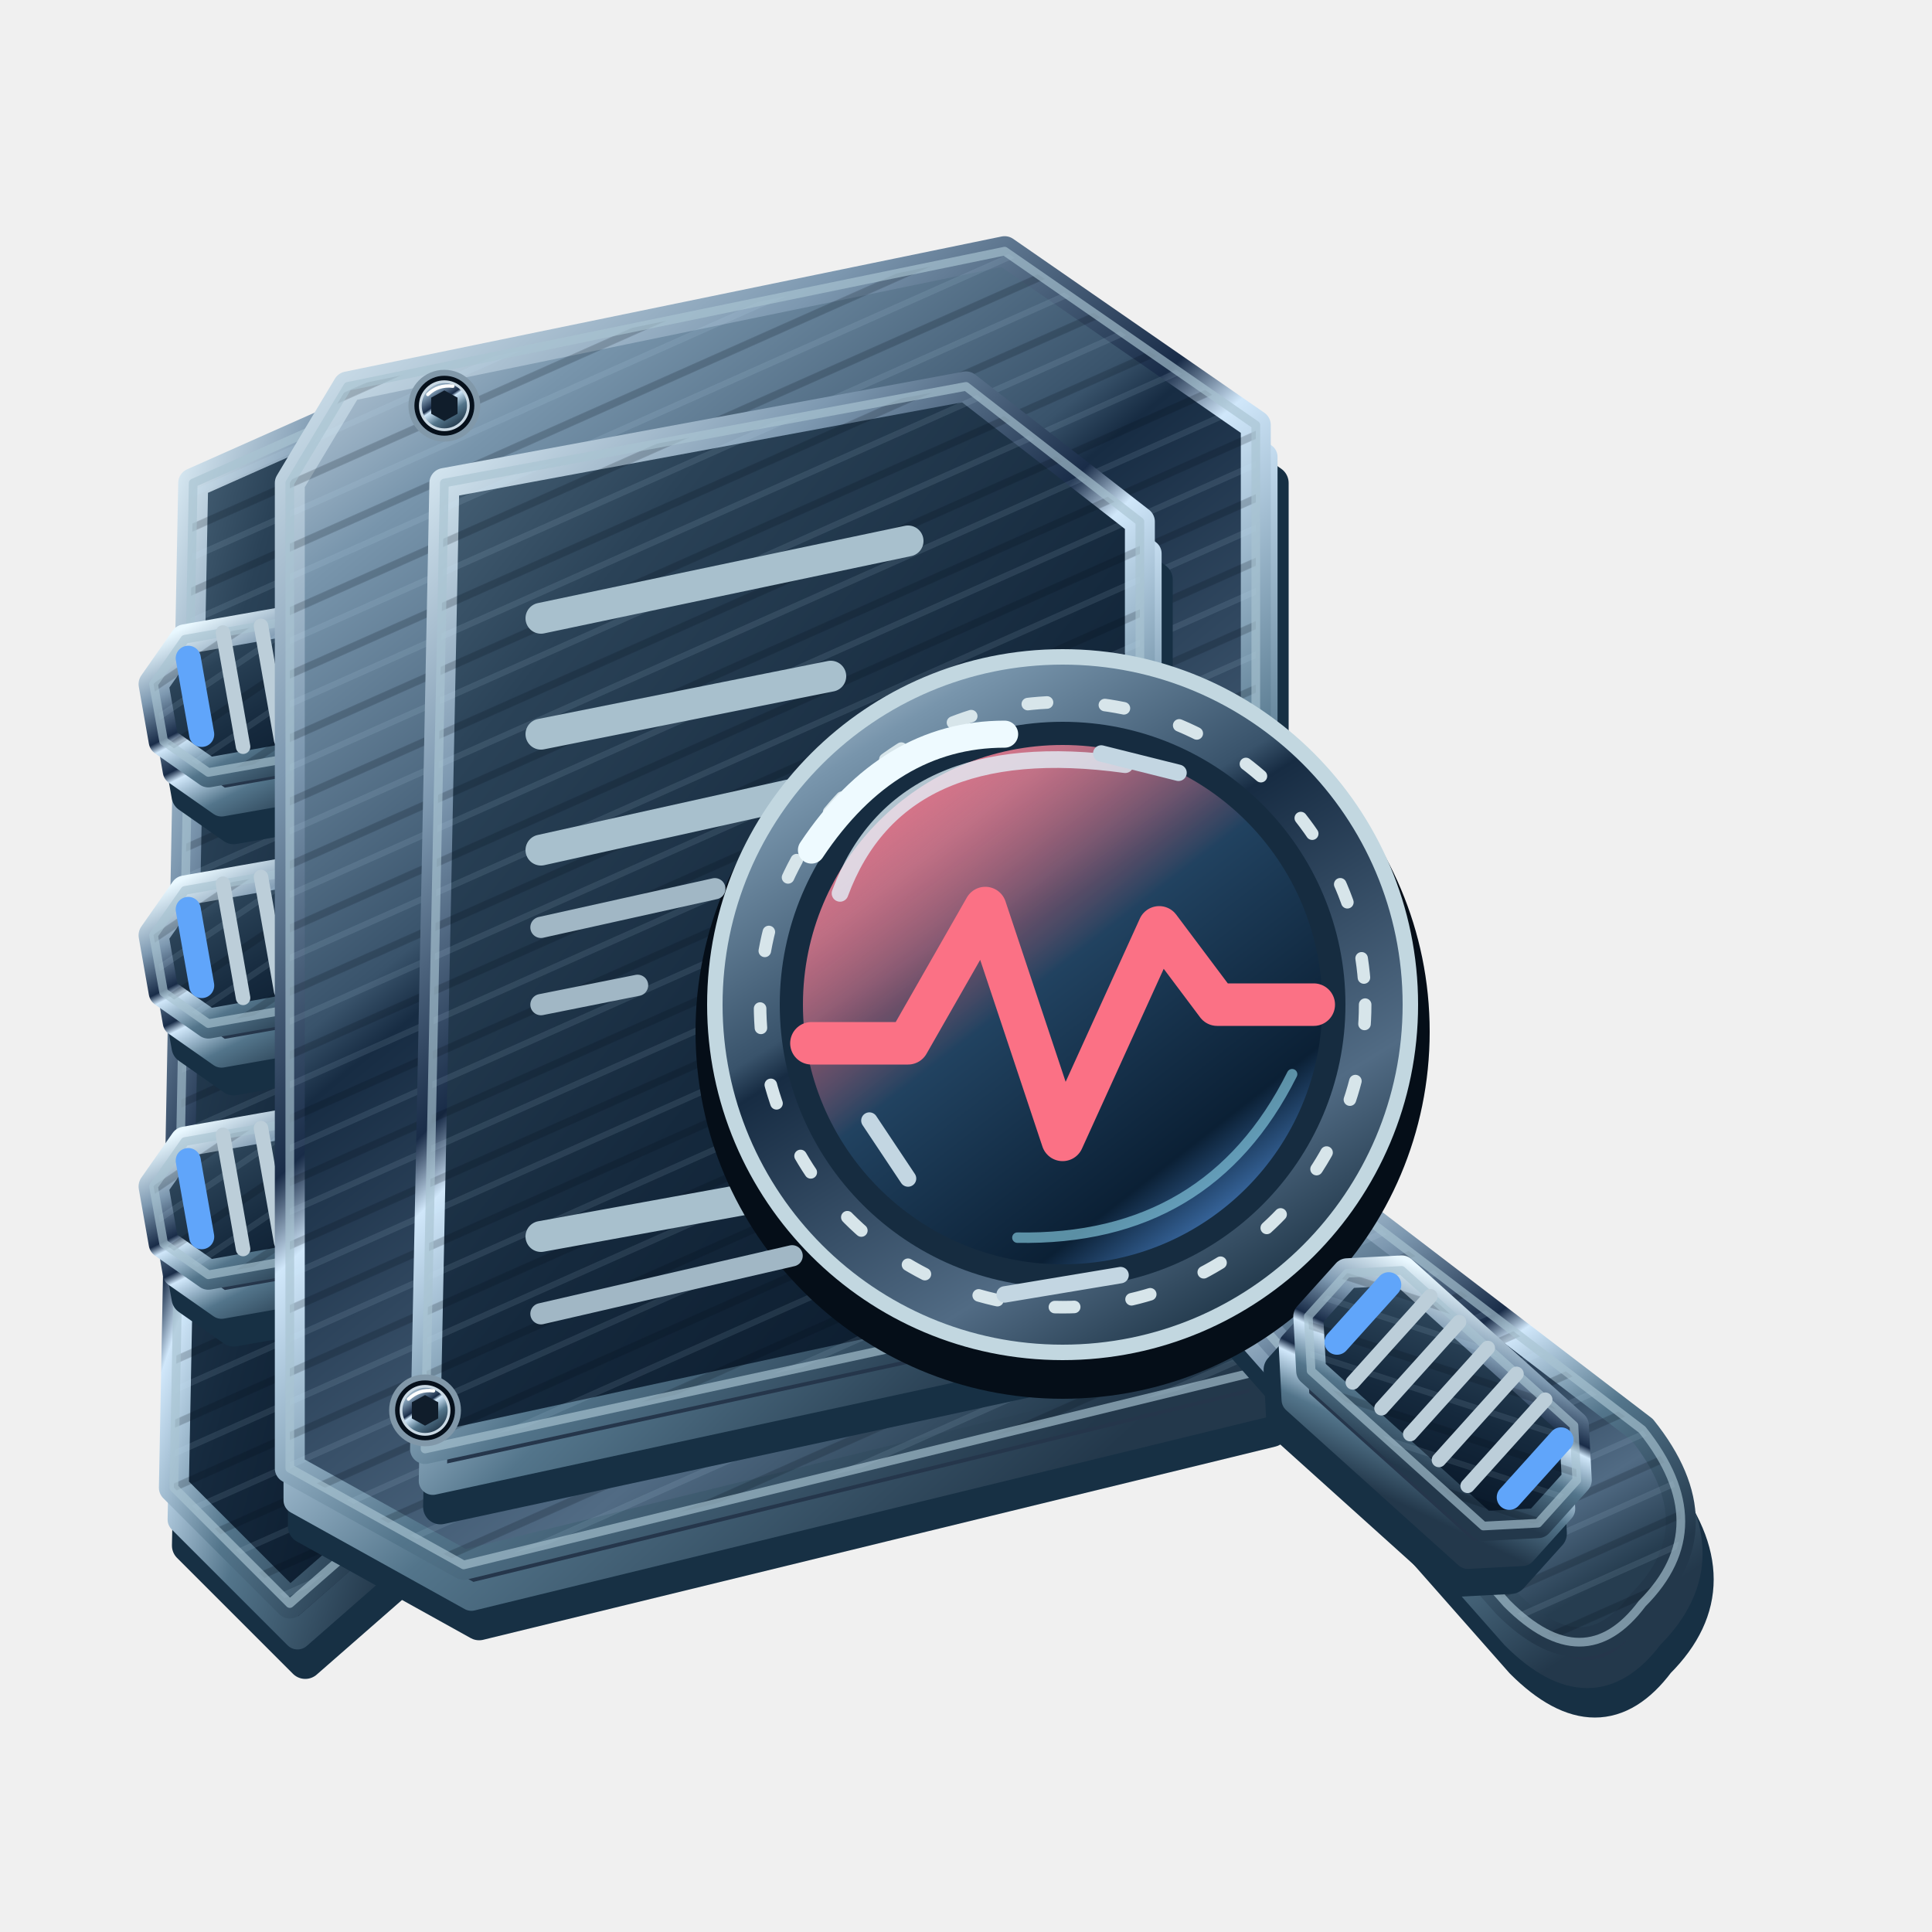
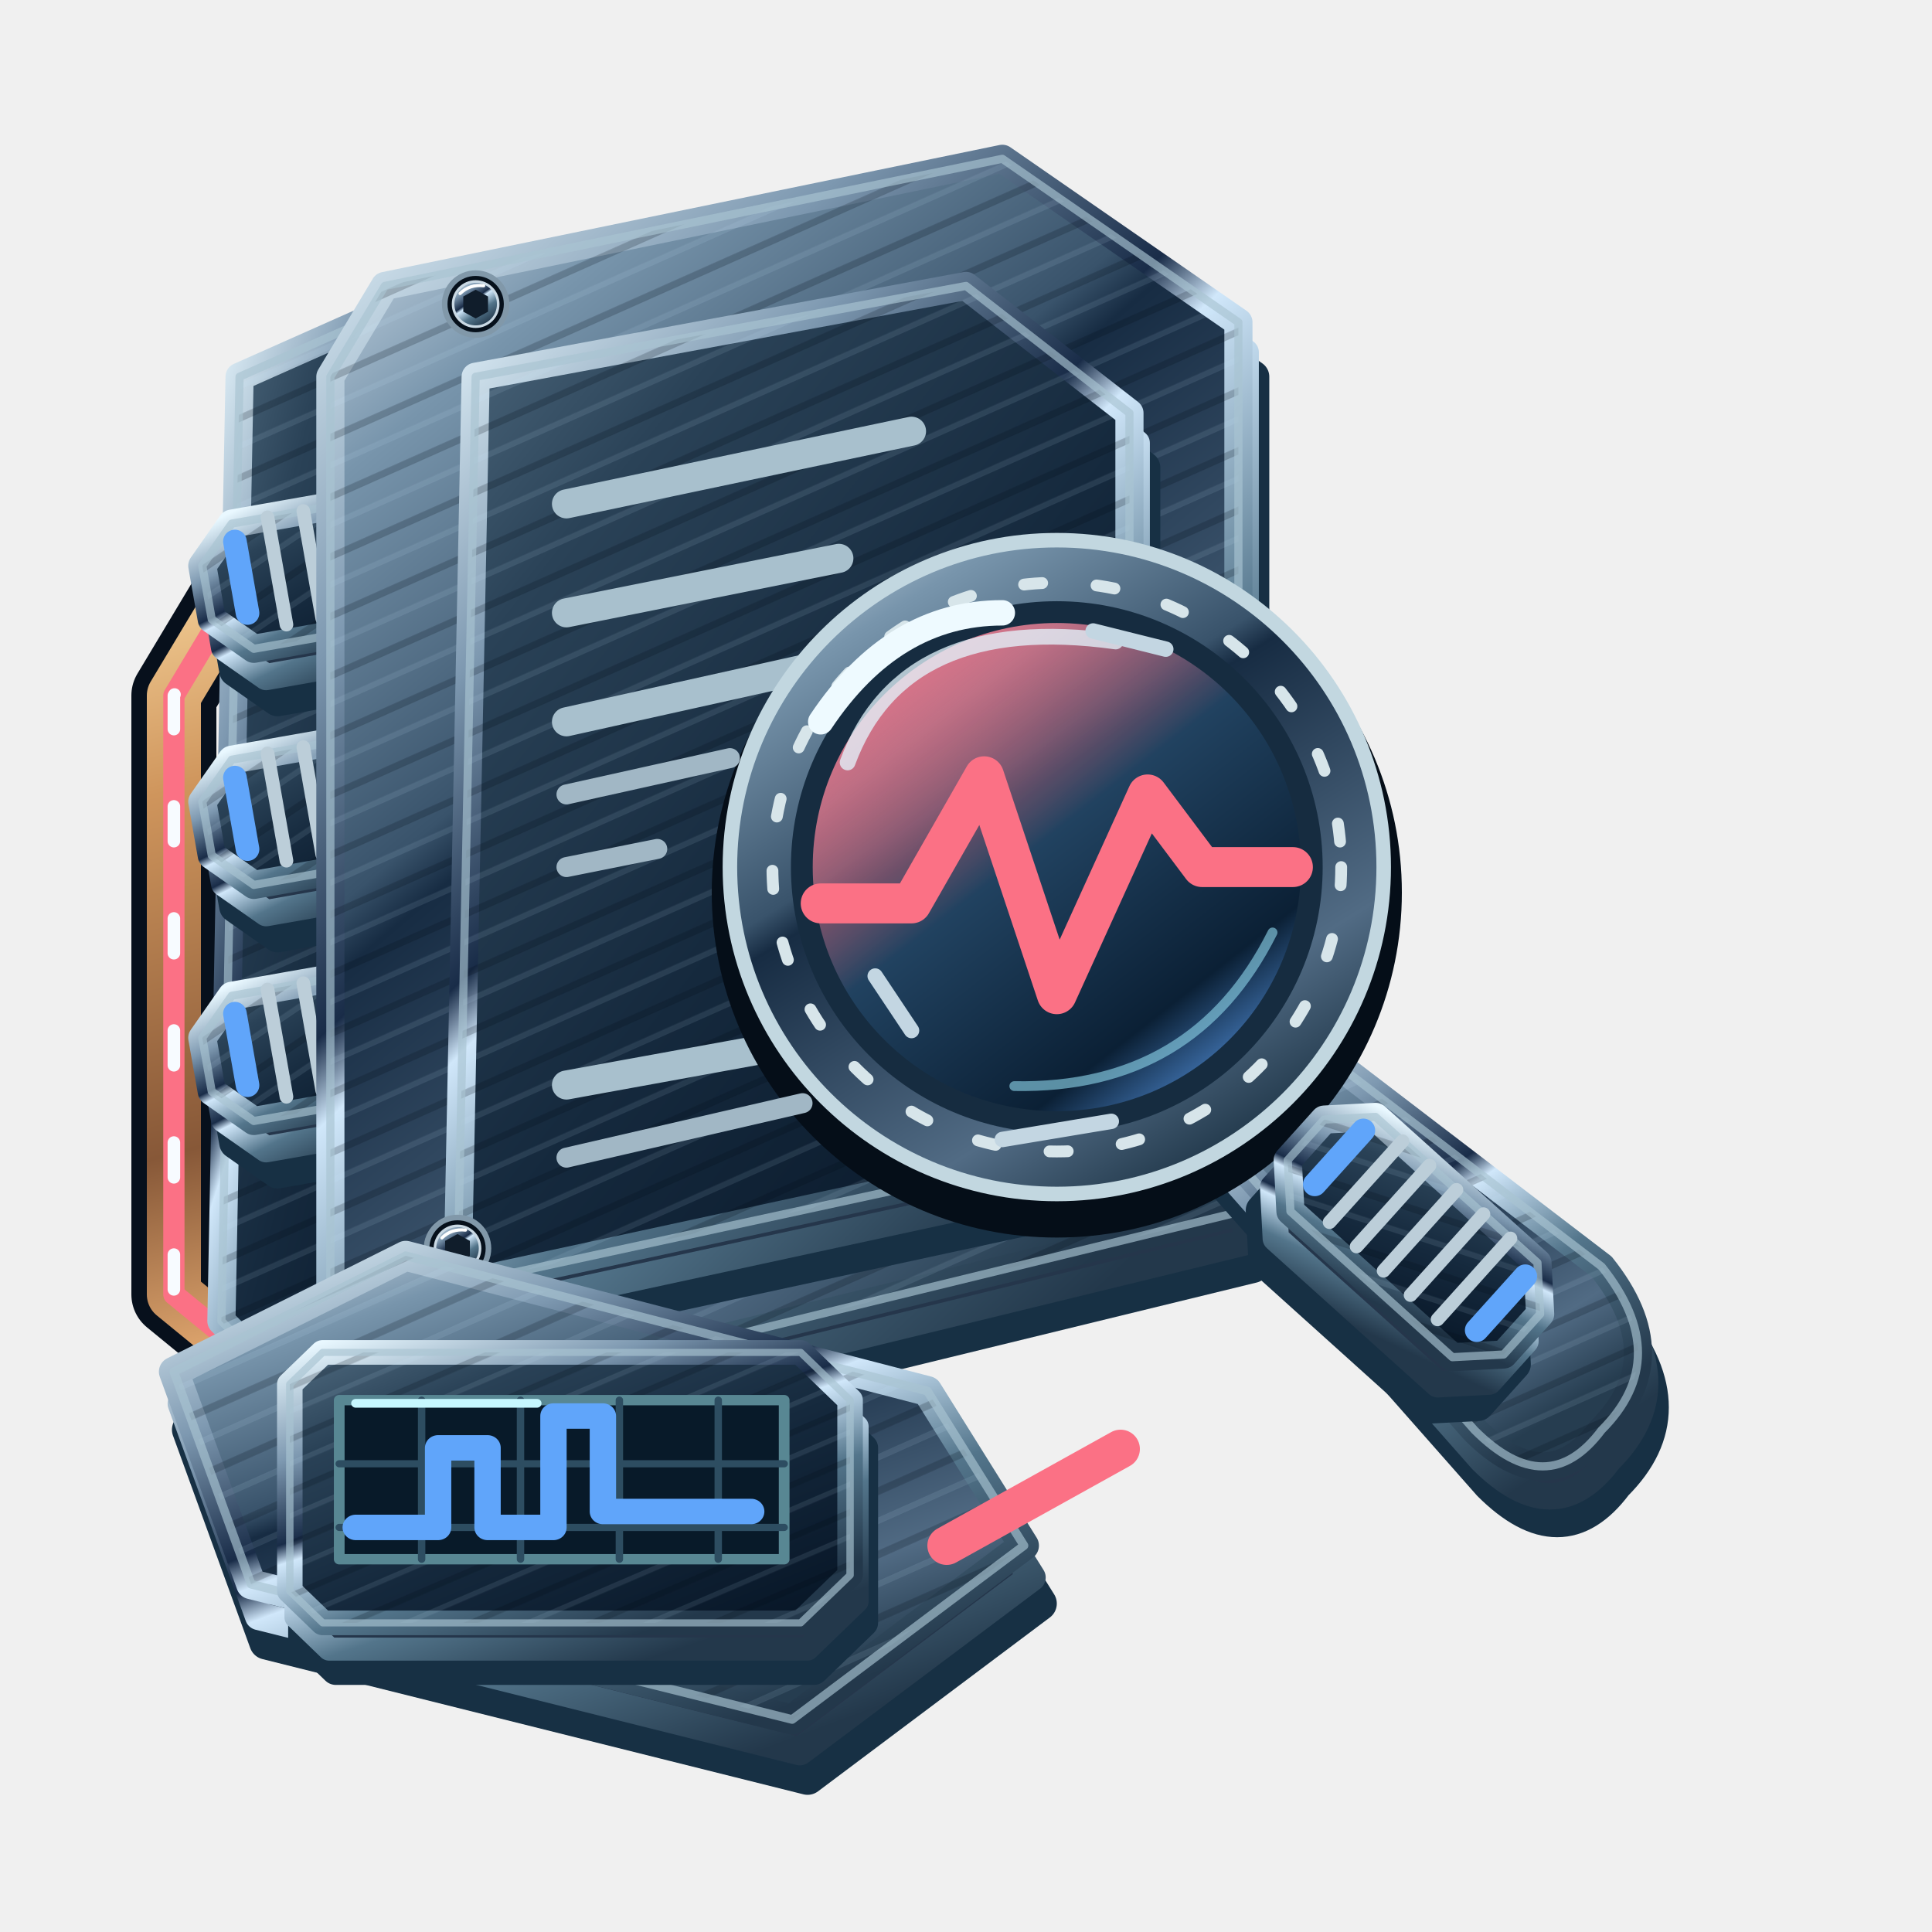
<svg xmlns="http://www.w3.org/2000/svg" width="200" height="200" viewBox="0 0 200 200" role="img" aria-label="Auditoría y diagnóstico" data-icon="audit" data-semantic="audit integrity diagnostic evidence" data-visual-style="titanio-optico" data-motion="static">
  <defs>
+     <linearGradient id="alice-audit-rotor" x2=".86" y2="1">
+       <stop stop-color="#edf8ff" />
+       <stop offset=".21" stop-color="#6f8a9d" />
+       <stop offset=".43" stop-color="#25374c" />
+       <stop offset=".48" stop-color="#aec6d1" />
+       <stop offset=".7" stop-color="#536d82" />
+       <stop offset="1" stop-color="#1d3043" />
+     </linearGradient>
+     <linearGradient id="alice-audit-contact" x2=".15" y2="1">
+       <stop stop-color="#ffe2aa" />
+       <stop offset=".26" stop-color="#cf955c" />
+       <stop offset=".59" stop-color="#875838" />
+       <stop offset=".81" stop-color="#eeb377" />
+       <stop offset="1" stop-color="#603e2e" />
+     </linearGradient>
    <pattern id="alice-audit-brushing" width="3" height="3" patternUnits="userSpaceOnUse" patternTransform="rotate(-24)">
      <path d="M0 .4h3" stroke="#d1e6fa" opacity=".10" stroke-width=".32" />
      <path d="M0 2h3" stroke="#020913" opacity=".20" stroke-width=".38" />
    </pattern>
    <linearGradient id="alice-audit-bevel" x1="0" y1="0" x2=".68" y2="1">
      <stop stop-color="#e9f8ff" />
      <stop offset=".27" stop-color="#7d98b0" />
      <stop offset=".48" stop-color="#192c48" />
      <stop offset=".53" stop-color="#d0e7fa" />
      <stop offset=".73" stop-color="#53758b" />
      <stop offset="1" stop-color="#23384b" />
    </linearGradient>
    <linearGradient id="alice-audit-metal" x1="0" y1="0" x2=".62" y2="1">
      <stop stop-color="#d9e5f0" />
      <stop offset=".19" stop-color="#7895ac" />
      <stop offset=".44" stop-color="#39536b" />
      <stop offset=".48" stop-color="#172c43" />
      <stop offset=".84" stop-color="#516b84" />
      <stop offset="1" stop-color="#263d50" />
    </linearGradient>
    <linearGradient id="alice-audit-dark-metal" x1="0" y1="0" x2=".85" y2="1">
      <stop stop-color="#506b80" />
      <stop offset=".23" stop-color="#2a4257" />
      <stop offset=".58" stop-color="#15293d" />
      <stop offset="1" stop-color="#081728" />
    </linearGradient>
    <linearGradient id="alice-audit-glass" x1=".06" y1="0" x2=".84" y2="1">
      <stop stop-color="#fb7185" />
      <stop offset=".23" stop-color="#fb7185" stop-opacity=".65" />
      <stop offset=".48" stop-color="#214260" />
      <stop offset=".8" stop-color="#0b2035" />
      <stop offset="1" stop-color="#60a5fa" />
    </linearGradient>
    <linearGradient id="alice-audit-enamel" x1="0" y1="0" x2=".7" y2="1">
      <stop stop-color="#eeffff" />
      <stop offset=".2" stop-color="#fb7185" />
      <stop offset=".7" stop-color="#fb7185" />
      <stop offset="1" stop-color="#60a5fa" />
    </linearGradient>
    <linearGradient id="alice-audit-screw-metal">
      <stop stop-color="#4a6277" />
      <stop offset=".43" stop-color="#d7e5eb" />
      <stop offset="1" stop-color="#42556b" />
    </linearGradient>
  </defs>
  <g transform="scale(2)" stroke-linecap="round" stroke-linejoin="round">
-     <g data-component="evidence-binding">
-       <path d="M10 25 19 21 23 26V76L15 83 9 77Z" transform="translate(.8 3)" fill="#0a1424" stroke="#173044" stroke-width="1.8" />
-       <path d="M10 25 19 21 23 26V76L15 83 9 77Z" transform="translate(.4 1.65)" fill="#25364b" stroke="url(#alice-audit-bevel)" stroke-width="1.45" />
-       <path d="M10 25 19 21 23 26V76L15 83 9 77Z" fill="url(#alice-audit-dark-metal)" stroke="url(#alice-audit-bevel)" stroke-width="1.55" />
-       <path d="M10 25 19 21 23 26V76L15 83 9 77Z" fill="url(#alice-audit-brushing)" stroke="#a8c3d1" stroke-opacity=".66" stroke-width=".45" />
-       <g transform="translate(16 35) rotate(-10)">
-         <path d="M-6-3h12l2 2v3l-2 2H-6l-2-2v-3Z" transform="translate(.8 3)" fill="#0a1424" stroke="#173044" stroke-width="1.8" />
-         <path d="M-6-3h12l2 2v3l-2 2H-6l-2-2v-3Z" transform="translate(.4 1.65)" fill="#25364b" stroke="url(#alice-audit-bevel)" stroke-width="1.45" />
-         <path d="M-6-3h12l2 2v3l-2 2H-6l-2-2v-3Z" fill="url(#alice-audit-dark-metal)" stroke="url(#alice-audit-bevel)" stroke-width="1.55" />
-         <path d="M-6-3h12l2 2v3l-2 2H-6l-2-2v-3Z" fill="url(#alice-audit-brushing)" stroke="#a8c3d1" stroke-opacity=".66" stroke-width=".45" />
-         <path d="M-4-3v6m2-6v6m2-6v6m2-6v6m2-6v6" fill="none" stroke="#bcced9" stroke-width="0.75" />
-         <path d="M-6-2v4m12-4v4" fill="none" stroke="#60a5fa" stroke-width="1.3" />
-       </g>
-       <g transform="translate(16 48) rotate(-10)">
-         <path d="M-6-3h12l2 2v3l-2 2H-6l-2-2v-3Z" transform="translate(.8 3)" fill="#0a1424" stroke="#173044" stroke-width="1.8" />
-         <path d="M-6-3h12l2 2v3l-2 2H-6l-2-2v-3Z" transform="translate(.4 1.65)" fill="#25364b" stroke="url(#alice-audit-bevel)" stroke-width="1.45" />
-         <path d="M-6-3h12l2 2v3l-2 2H-6l-2-2v-3Z" fill="url(#alice-audit-dark-metal)" stroke="url(#alice-audit-bevel)" stroke-width="1.55" />
-         <path d="M-6-3h12l2 2v3l-2 2H-6l-2-2v-3Z" fill="url(#alice-audit-brushing)" stroke="#a8c3d1" stroke-opacity=".66" stroke-width=".45" />
-         <path d="M-4-3v6m2-6v6m2-6v6m2-6v6m2-6v6" fill="none" stroke="#bcced9" stroke-width="0.75" />
-         <path d="M-6-2v4m12-4v4" fill="none" stroke="#60a5fa" stroke-width="1.3" />
-       </g>
-       <g transform="translate(16 61) rotate(-10)">
-         <path d="M-6-3h12l2 2v3l-2 2H-6l-2-2v-3Z" transform="translate(.8 3)" fill="#0a1424" stroke="#173044" stroke-width="1.8" />
-         <path d="M-6-3h12l2 2v3l-2 2H-6l-2-2v-3Z" transform="translate(.4 1.65)" fill="#25364b" stroke="url(#alice-audit-bevel)" stroke-width="1.45" />
-         <path d="M-6-3h12l2 2v3l-2 2H-6l-2-2v-3Z" fill="url(#alice-audit-dark-metal)" stroke="url(#alice-audit-bevel)" stroke-width="1.55" />
-         <path d="M-6-3h12l2 2v3l-2 2H-6l-2-2v-3Z" fill="url(#alice-audit-brushing)" stroke="#a8c3d1" stroke-opacity=".66" stroke-width=".45" />
-         <path d="M-4-3v6m2-6v6m2-6v6m2-6v6m2-6v6" fill="none" stroke="#bcced9" stroke-width="0.75" />
-         <path d="M-6-2v4m12-4v4" fill="none" stroke="#60a5fa" stroke-width="1.3" />
-       </g>
+     <g fill="none">
+       <path d="M15 26 9 36v31l11 9 22 6" fill="none" stroke="#07101c" stroke-width="4.4" />
+       <path d="M15 26 9 36v31l11 9 22 6" fill="none" stroke="url(#alice-audit-contact)" stroke-width="2.8" />
+       <path d="M15 26 9 36v31l11 9 22 6" fill="none" stroke="#fb7185" stroke-width="1.1" />
+       <path d="M15 26 9 36v31l11 9 22 6" stroke="#f7fbff" stroke-width=".65" stroke-dasharray="1.8 4" />
    </g>
-     <g data-part="evidence-lens">
-       <path d="M18 20 52 13 65 22V71L24 81 15 76V25Z" transform="translate(.8 3)" fill="#0a1424" stroke="#173044" stroke-width="1.8" />
-       <path d="M18 20 52 13 65 22V71L24 81 15 76V25Z" transform="translate(.4 1.65)" fill="#25364b" stroke="url(#alice-audit-bevel)" stroke-width="1.45" />
-       <path d="M18 20 52 13 65 22V71L24 81 15 76V25Z" fill="url(#alice-audit-metal)" stroke="url(#alice-audit-bevel)" stroke-width="1.55" />
-       <path d="M18 20 52 13 65 22V71L24 81 15 76V25Z" fill="url(#alice-audit-brushing)" stroke="#a8c3d1" stroke-opacity=".66" stroke-width=".45" />
-       <path d="M23 25 50 20 59 27V67L22 75Z" transform="translate(.8 3)" fill="#0a1424" stroke="#173044" stroke-width="1.8" />
-       <path d="M23 25 50 20 59 27V67L22 75Z" transform="translate(.4 1.65)" fill="#25364b" stroke="url(#alice-audit-bevel)" stroke-width="1.45" />
-       <path d="M23 25 50 20 59 27V67L22 75Z" fill="url(#alice-audit-dark-metal)" stroke="url(#alice-audit-bevel)" stroke-width="1.55" />
-       <path d="M23 25 50 20 59 27V67L22 75Z" fill="url(#alice-audit-brushing)" stroke="#a8c3d1" stroke-opacity=".66" stroke-width=".45" />
-       <path d="M28 32l19-4M28 38l15-3M28 44l18-4M28 64l11-2" fill="none" stroke="#a8c0cd" stroke-width="1.6" />
-       <path d="M63 66l5-5 17 13q4 5 0 9-3 4-7 0Z" transform="translate(.8 3)" fill="#0a1424" stroke="#173044" stroke-width="1.8" />
-       <path d="M63 66l5-5 17 13q4 5 0 9-3 4-7 0Z" transform="translate(.4 1.65)" fill="#25364b" stroke="url(#alice-audit-bevel)" stroke-width="1.45" />
-       <path d="M63 66l5-5 17 13q4 5 0 9-3 4-7 0Z" fill="url(#alice-audit-metal)" stroke="url(#alice-audit-bevel)" stroke-width="1.55" />
-       <path d="M63 66l5-5 17 13q4 5 0 9-3 4-7 0Z" fill="url(#alice-audit-brushing)" stroke="#a8c3d1" stroke-opacity=".66" stroke-width=".45" />
-       <circle cx="55" cy="53.4" r="19" fill="#050e18" />
-       <circle cx="55" cy="52" r="18" fill="url(#alice-audit-metal)" stroke="#c2d7e0" stroke-width=".8" />
-       <circle cx="55" cy="52" r="14.04" fill="url(#alice-audit-glass)" stroke="#162c40" stroke-width="1.2" />
-       <path d="M43.48 46.24Q46.54 37.96 58.24 39.58" fill="none" stroke="#e4f6ff" stroke-opacity=".75" stroke-width="0.864" />
-       <path d="M52.66 64.06Q62.56 64.24 66.88 55.6" fill="none" stroke="#86cbe0" stroke-opacity=".65" stroke-width="0.54" />
-       <circle cx="55" cy="52" r="15.66" fill="none" stroke="#d7e5ea" stroke-width=".65" stroke-dasharray="1 3" />
-       <path d="M42 54h5l4-7 4 12 5-11 3 4h5" fill="none" stroke="#fb7185" stroke-width="2.2" />
-       <path d="M42 44q4-6 10-6" fill="none" stroke="#eefaff" stroke-width="1.4" />
-       <g data-component="forensic-probe">
-         <g transform="translate(75 72) rotate(42)">
+     <g transform="translate(3 -4) scale(.94)">
+       <g data-component="evidence-binding">
+         <path d="M10 25 19 21 23 26V76L15 83 9 77Z" transform="translate(.8 3)" fill="#0a1424" stroke="#173044" stroke-width="1.8" />
+         <path d="M10 25 19 21 23 26V76L15 83 9 77Z" transform="translate(.4 1.65)" fill="#25364b" stroke="url(#alice-audit-bevel)" stroke-width="1.45" />
+         <path d="M10 25 19 21 23 26V76L15 83 9 77Z" fill="url(#alice-audit-dark-metal)" stroke="url(#alice-audit-bevel)" stroke-width="1.55" />
+         <path d="M10 25 19 21 23 26V76L15 83 9 77Z" fill="url(#alice-audit-brushing)" stroke="#a8c3d1" stroke-opacity=".66" stroke-width=".45" />
+         <g transform="translate(16 35) rotate(-10)">
          <path d="M-6-3h12l2 2v3l-2 2H-6l-2-2v-3Z" transform="translate(.8 3)" fill="#0a1424" stroke="#173044" stroke-width="1.8" />
          <path d="M-6-3h12l2 2v3l-2 2H-6l-2-2v-3Z" transform="translate(.4 1.65)" fill="#25364b" stroke="url(#alice-audit-bevel)" stroke-width="1.45" />
          <path d="M-6-3h12l2 2v3l-2 2H-6l-2-2v-3Z" fill="url(#alice-audit-dark-metal)" stroke="url(#alice-audit-bevel)" stroke-width="1.55" />
          <path d="M-6-3h12l2 2v3l-2 2H-6l-2-2v-3Z" fill="url(#alice-audit-brushing)" stroke="#a8c3d1" stroke-opacity=".66" stroke-width=".45" />
          <path d="M-4-3v6m2-6v6m2-6v6m2-6v6m2-6v6" fill="none" stroke="#bcced9" stroke-width="0.75" />
          <path d="M-6-2v4m12-4v4" fill="none" stroke="#60a5fa" stroke-width="1.3" />
        </g>
-         <path d="M28 48l9-2m-9 6 5-1m-5 17 13-3" fill="none" stroke="#a1b7c5" stroke-width="1.1" />
-         <path d="M57 39l4 1m-9 27 6-1m-13-8 2 3" fill="none" stroke="#c3d6e2" stroke-width="0.85" />
-         <g transform="translate(23 21) scale(1.1)">
-           <circle r="1.55" fill="#06101b" stroke="#8198a9" stroke-width=".28" />
-           <circle r="1.13" fill="url(#alice-audit-bevel)" stroke="#cad9e4" stroke-width=".13" />
-           <path d="M-.62-.38 0-.72 .62-.38 .62.38 0 .72-.62.38Z" fill="#101d2b" />
-           <path d="M-.78-.53Q-.3-1 .4-.92" stroke="white" stroke-width=".16" fill="none" />
+         <g transform="translate(16 48) rotate(-10)">
+           <path d="M-6-3h12l2 2v3l-2 2H-6l-2-2v-3Z" transform="translate(.8 3)" fill="#0a1424" stroke="#173044" stroke-width="1.8" />
+           <path d="M-6-3h12l2 2v3l-2 2H-6l-2-2v-3Z" transform="translate(.4 1.65)" fill="#25364b" stroke="url(#alice-audit-bevel)" stroke-width="1.45" />
+           <path d="M-6-3h12l2 2v3l-2 2H-6l-2-2v-3Z" fill="url(#alice-audit-dark-metal)" stroke="url(#alice-audit-bevel)" stroke-width="1.55" />
+           <path d="M-6-3h12l2 2v3l-2 2H-6l-2-2v-3Z" fill="url(#alice-audit-brushing)" stroke="#a8c3d1" stroke-opacity=".66" stroke-width=".45" />
+           <path d="M-4-3v6m2-6v6m2-6v6m2-6v6m2-6v6" fill="none" stroke="#bcced9" stroke-width="0.75" />
+           <path d="M-6-2v4m12-4v4" fill="none" stroke="#60a5fa" stroke-width="1.3" />
        </g>
-         <g transform="translate(22 73) scale(1.1)">
-           <circle r="1.55" fill="#06101b" stroke="#8198a9" stroke-width=".28" />
-           <circle r="1.13" fill="url(#alice-audit-bevel)" stroke="#cad9e4" stroke-width=".13" />
-           <path d="M-.62-.38 0-.72 .62-.38 .62.38 0 .72-.62.38Z" fill="#101d2b" />
-           <path d="M-.78-.53Q-.3-1 .4-.92" stroke="white" stroke-width=".16" fill="none" />
+         <g transform="translate(16 61) rotate(-10)">
+           <path d="M-6-3h12l2 2v3l-2 2H-6l-2-2v-3Z" transform="translate(.8 3)" fill="#0a1424" stroke="#173044" stroke-width="1.8" />
+           <path d="M-6-3h12l2 2v3l-2 2H-6l-2-2v-3Z" transform="translate(.4 1.65)" fill="#25364b" stroke="url(#alice-audit-bevel)" stroke-width="1.45" />
+           <path d="M-6-3h12l2 2v3l-2 2H-6l-2-2v-3Z" fill="url(#alice-audit-dark-metal)" stroke="url(#alice-audit-bevel)" stroke-width="1.55" />
+           <path d="M-6-3h12l2 2v3l-2 2H-6l-2-2v-3Z" fill="url(#alice-audit-brushing)" stroke="#a8c3d1" stroke-opacity=".66" stroke-width=".45" />
+           <path d="M-4-3v6m2-6v6m2-6v6m2-6v6m2-6v6" fill="none" stroke="#bcced9" stroke-width="0.75" />
+           <path d="M-6-2v4m12-4v4" fill="none" stroke="#60a5fa" stroke-width="1.3" />
+         </g>
+       </g>
+       <g data-part="evidence-lens">
+         <path d="M18 20 52 13 65 22V71L24 81 15 76V25Z" transform="translate(.8 3)" fill="#0a1424" stroke="#173044" stroke-width="1.8" />
+         <path d="M18 20 52 13 65 22V71L24 81 15 76V25Z" transform="translate(.4 1.65)" fill="#25364b" stroke="url(#alice-audit-bevel)" stroke-width="1.45" />
+         <path d="M18 20 52 13 65 22V71L24 81 15 76V25Z" fill="url(#alice-audit-metal)" stroke="url(#alice-audit-bevel)" stroke-width="1.55" />
+         <path d="M18 20 52 13 65 22V71L24 81 15 76V25Z" fill="url(#alice-audit-brushing)" stroke="#a8c3d1" stroke-opacity=".66" stroke-width=".45" />
+         <path d="M23 25 50 20 59 27V67L22 75Z" transform="translate(.8 3)" fill="#0a1424" stroke="#173044" stroke-width="1.8" />
+         <path d="M23 25 50 20 59 27V67L22 75Z" transform="translate(.4 1.65)" fill="#25364b" stroke="url(#alice-audit-bevel)" stroke-width="1.45" />
+         <path d="M23 25 50 20 59 27V67L22 75Z" fill="url(#alice-audit-dark-metal)" stroke="url(#alice-audit-bevel)" stroke-width="1.55" />
+         <path d="M23 25 50 20 59 27V67L22 75Z" fill="url(#alice-audit-brushing)" stroke="#a8c3d1" stroke-opacity=".66" stroke-width=".45" />
+         <path d="M28 32l19-4M28 38l15-3M28 44l18-4M28 64l11-2" fill="none" stroke="#a8c0cd" stroke-width="1.6" />
+         <path d="M63 66l5-5 17 13q4 5 0 9-3 4-7 0Z" transform="translate(.8 3)" fill="#0a1424" stroke="#173044" stroke-width="1.8" />
+         <path d="M63 66l5-5 17 13q4 5 0 9-3 4-7 0Z" transform="translate(.4 1.65)" fill="#25364b" stroke="url(#alice-audit-bevel)" stroke-width="1.45" />
+         <path d="M63 66l5-5 17 13q4 5 0 9-3 4-7 0Z" fill="url(#alice-audit-metal)" stroke="url(#alice-audit-bevel)" stroke-width="1.55" />
+         <path d="M63 66l5-5 17 13q4 5 0 9-3 4-7 0Z" fill="url(#alice-audit-brushing)" stroke="#a8c3d1" stroke-opacity=".66" stroke-width=".45" />
+         <circle cx="55" cy="53.4" r="19" fill="#050e18" />
+         <circle cx="55" cy="52" r="18" fill="url(#alice-audit-metal)" stroke="#c2d7e0" stroke-width=".8" />
+         <circle cx="55" cy="52" r="14.04" fill="url(#alice-audit-glass)" stroke="#162c40" stroke-width="1.2" />
+         <path d="M43.48 46.24Q46.54 37.96 58.24 39.58" fill="none" stroke="#e4f6ff" stroke-opacity=".75" stroke-width="0.864" />
+         <path d="M52.66 64.06Q62.56 64.24 66.88 55.6" fill="none" stroke="#86cbe0" stroke-opacity=".65" stroke-width="0.54" />
+         <circle cx="55" cy="52" r="15.66" fill="none" stroke="#d7e5ea" stroke-width=".65" stroke-dasharray="1 3" />
+         <path d="M42 54h5l4-7 4 12 5-11 3 4h5" fill="none" stroke="#fb7185" stroke-width="2.2" />
+         <path d="M42 44q4-6 10-6" fill="none" stroke="#eefaff" stroke-width="1.4" />
+         <g data-component="forensic-probe">
+           <g transform="translate(75 72) rotate(42)">
+             <path d="M-6-3h12l2 2v3l-2 2H-6l-2-2v-3Z" transform="translate(.8 3)" fill="#0a1424" stroke="#173044" stroke-width="1.8" />
+             <path d="M-6-3h12l2 2v3l-2 2H-6l-2-2v-3Z" transform="translate(.4 1.65)" fill="#25364b" stroke="url(#alice-audit-bevel)" stroke-width="1.45" />
+             <path d="M-6-3h12l2 2v3l-2 2H-6l-2-2v-3Z" fill="url(#alice-audit-dark-metal)" stroke="url(#alice-audit-bevel)" stroke-width="1.55" />
+             <path d="M-6-3h12l2 2v3l-2 2H-6l-2-2v-3Z" fill="url(#alice-audit-brushing)" stroke="#a8c3d1" stroke-opacity=".66" stroke-width=".45" />
+             <path d="M-4-3v6m2-6v6m2-6v6m2-6v6m2-6v6" fill="none" stroke="#bcced9" stroke-width="0.75" />
+             <path d="M-6-2v4m12-4v4" fill="none" stroke="#60a5fa" stroke-width="1.3" />
+           </g>
+           <path d="M28 48l9-2m-9 6 5-1m-5 17 13-3" fill="none" stroke="#a1b7c5" stroke-width="1.1" />
+           <path d="M57 39l4 1m-9 27 6-1m-13-8 2 3" fill="none" stroke="#c3d6e2" stroke-width="0.85" />
+           <g transform="translate(23 21) scale(1.1)">
+             <circle r="1.55" fill="#06101b" stroke="#8198a9" stroke-width=".28" />
+             <circle r="1.13" fill="url(#alice-audit-bevel)" stroke="#cad9e4" stroke-width=".13" />
+             <path d="M-.62-.38 0-.72 .62-.38 .62.38 0 .72-.62.38Z" fill="#101d2b" />
+             <path d="M-.78-.53Q-.3-1 .4-.92" stroke="white" stroke-width=".16" fill="none" />
+           </g>
+           <g transform="translate(22 73) scale(1.1)">
+             <circle r="1.55" fill="#06101b" stroke="#8198a9" stroke-width=".28" />
+             <circle r="1.13" fill="url(#alice-audit-bevel)" stroke="#cad9e4" stroke-width=".13" />
+             <path d="M-.62-.38 0-.72 .62-.38 .62.38 0 .72-.62.38Z" fill="#101d2b" />
+             <path d="M-.78-.53Q-.3-1 .4-.92" stroke="white" stroke-width=".16" fill="none" />
+           </g>
        </g>
      </g>
    </g>
+     <g data-component="evidence-scanner">
+       <path d="M9 71l12-6 27 7 5 8-12 9-28-7Z" transform="translate(.8 3)" fill="#0a1424" stroke="#173044" stroke-width="1.8" />
+       <path d="M9 71l12-6 27 7 5 8-12 9-28-7Z" transform="translate(.4 1.65)" fill="#25364b" stroke="url(#alice-audit-bevel)" stroke-width="1.45" />
+       <path d="M9 71l12-6 27 7 5 8-12 9-28-7Z" fill="url(#alice-audit-metal)" stroke="url(#alice-audit-bevel)" stroke-width="1.55" />
+       <path d="M9 71l12-6 27 7 5 8-12 9-28-7Z" fill="url(#alice-audit-brushing)" stroke="#a8c3d1" stroke-opacity=".66" stroke-width=".45" />
+       <g transform="translate(15 70) scale(0.8529412 0.8235294)">
+         <path d="M2 0H31L34 3V14L31 17H2L0 15V2Z" transform="translate(.8 3)" fill="#0a1424" stroke="#173044" stroke-width="1.8" />
+         <path d="M2 0H31L34 3V14L31 17H2L0 15V2Z" transform="translate(.4 1.65)" fill="#25364b" stroke="url(#alice-audit-bevel)" stroke-width="1.45" />
+         <path d="M2 0H31L34 3V14L31 17H2L0 15V2Z" fill="url(#alice-audit-dark-metal)" stroke="url(#alice-audit-bevel)" stroke-width="1.55" />
+         <path d="M2 0H31L34 3V14L31 17H2L0 15V2Z" fill="url(#alice-audit-brushing)" stroke="#a8c3d1" stroke-opacity=".66" stroke-width=".45" />
+         <path d="M3 3H30V13H3Z" fill="#081a29" stroke="#588793" stroke-width=".65" />
+         <path d="M3 7h27m-27 4h27m-22-8v10m6-10v10m6-10v10m6-10v10" stroke="#2d4d61" stroke-width=".45" />
+         <path d="M4 11h5V6h3v5h4V4h3v6h9" fill="none" stroke="#60a5fa" stroke-width="1.6" />
+         <path d="M4 3.2h11" fill="none" stroke="#c6f7ff" stroke-width="0.55" />
+       </g>
+       <path d="M49 80l9-5" fill="none" stroke="#fb7185" stroke-width="2" />
+     </g>
  </g>
</svg>
